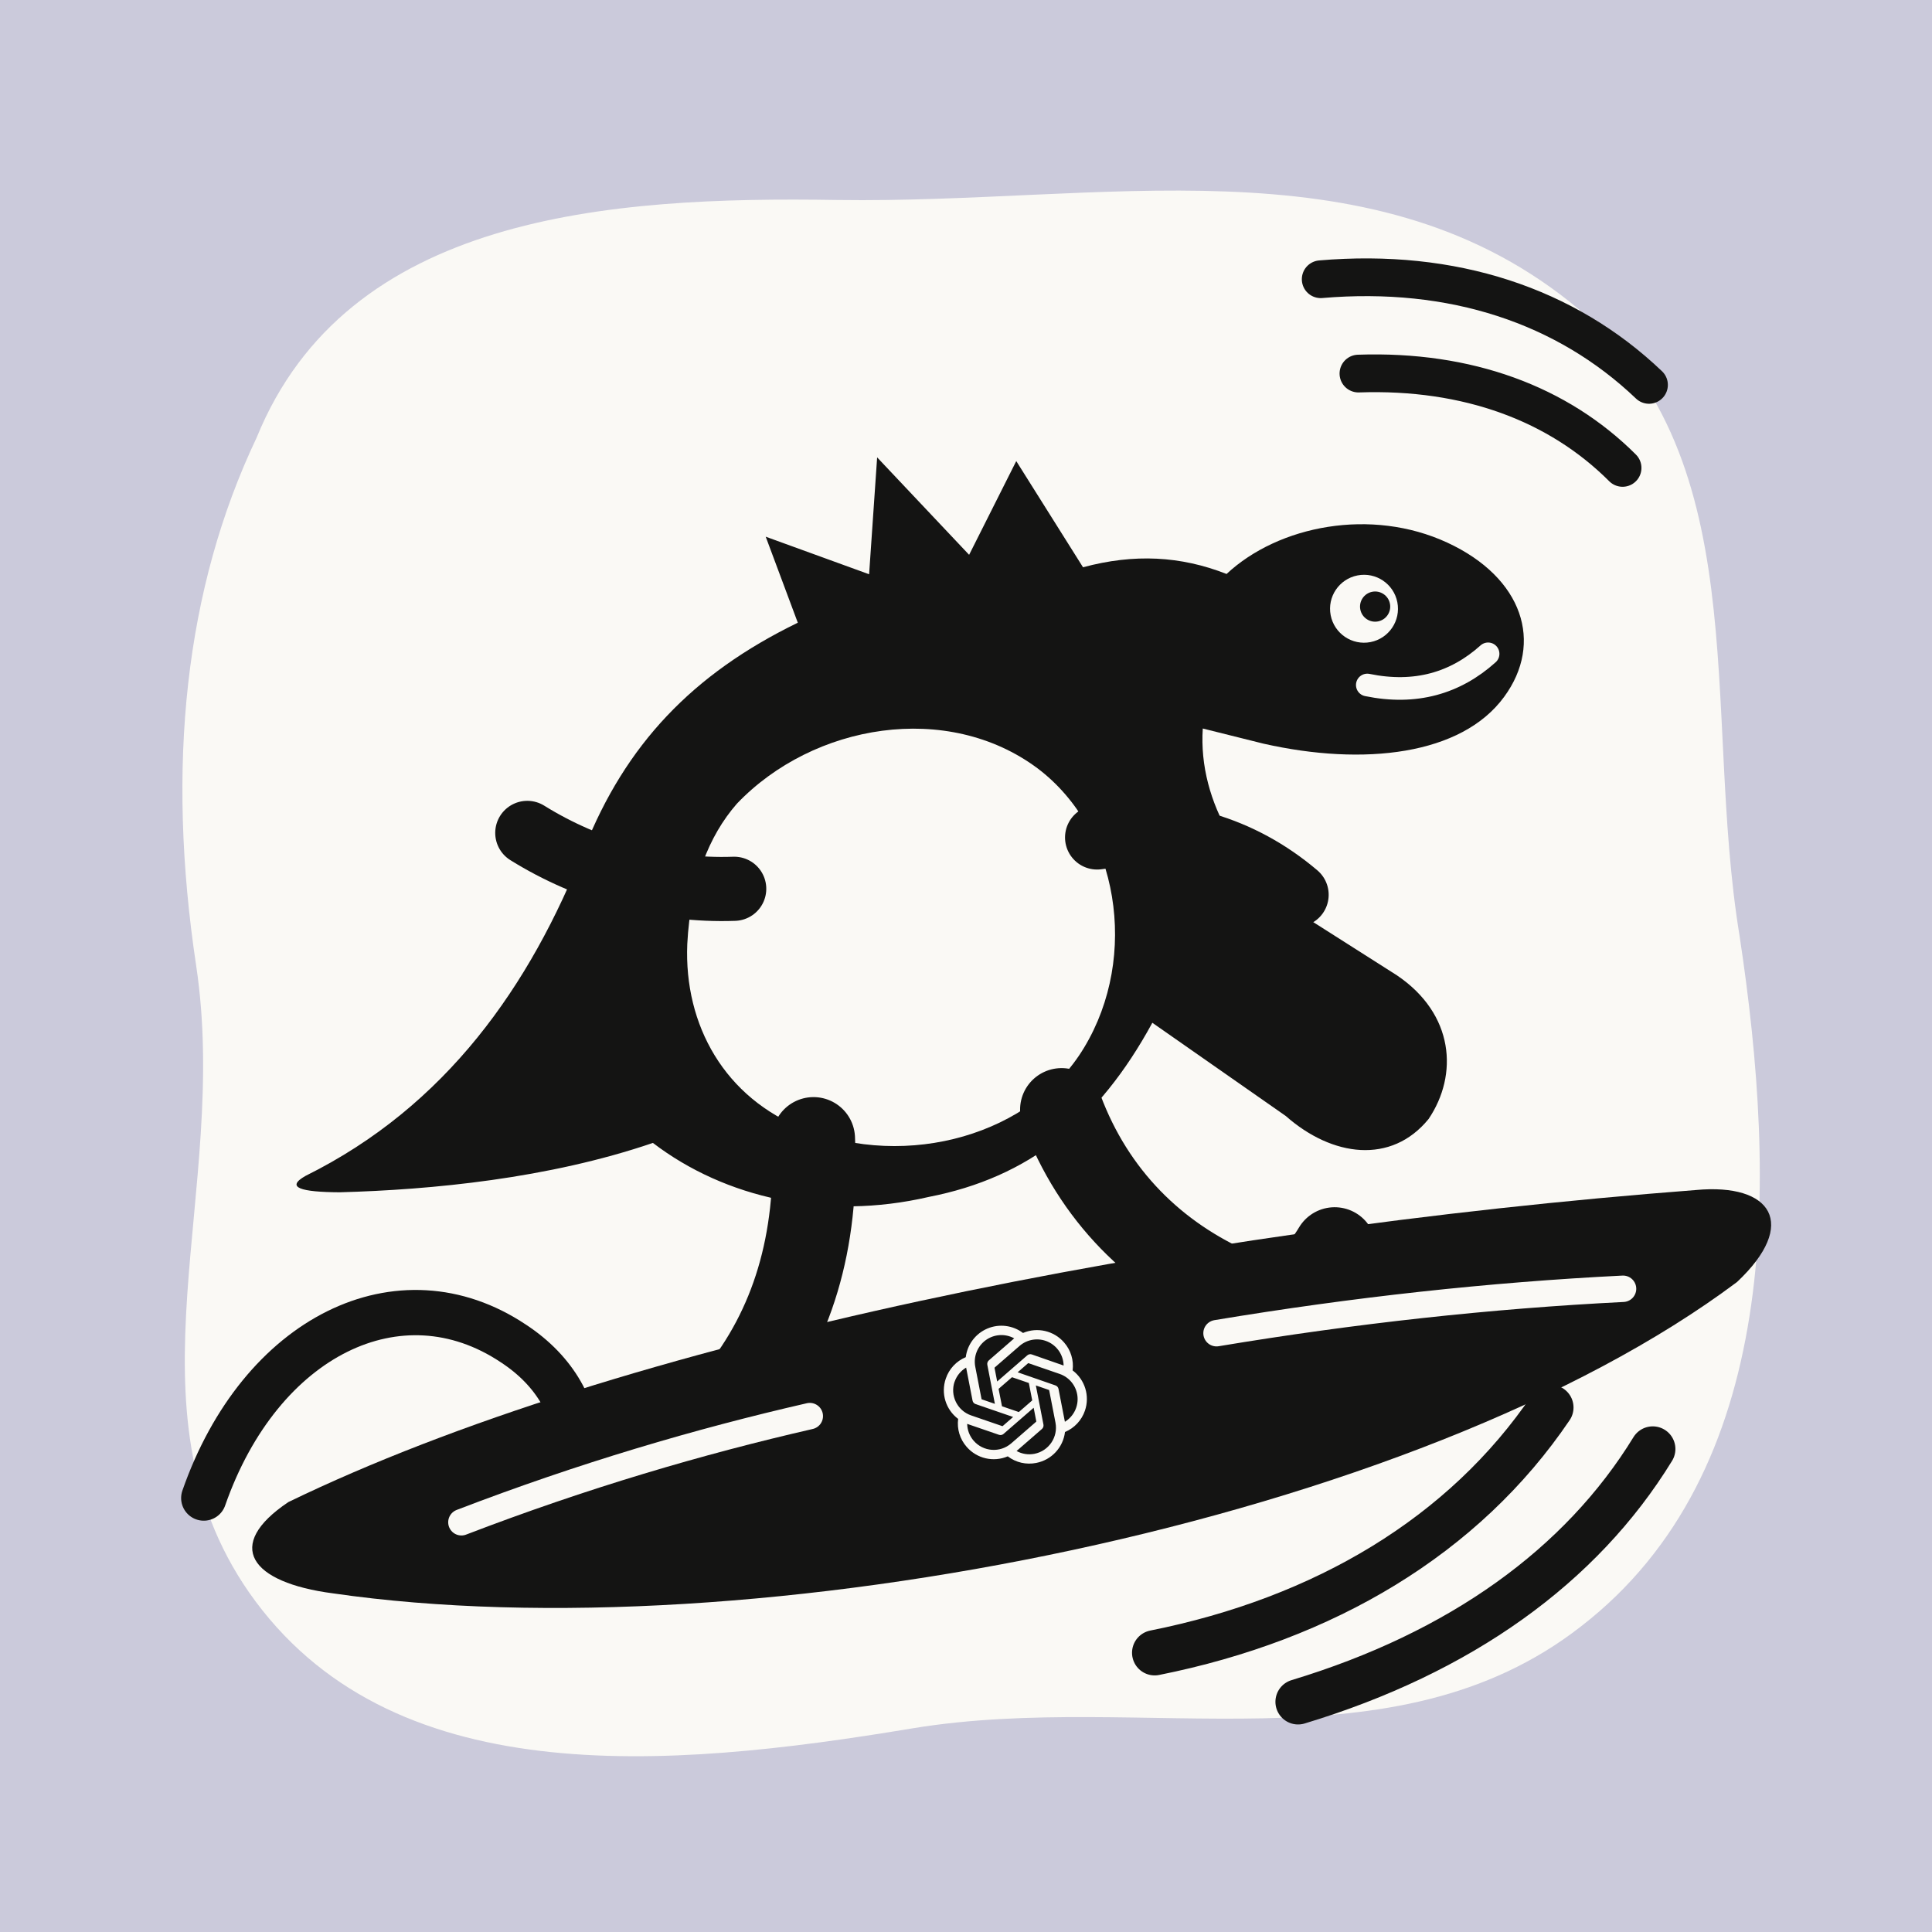
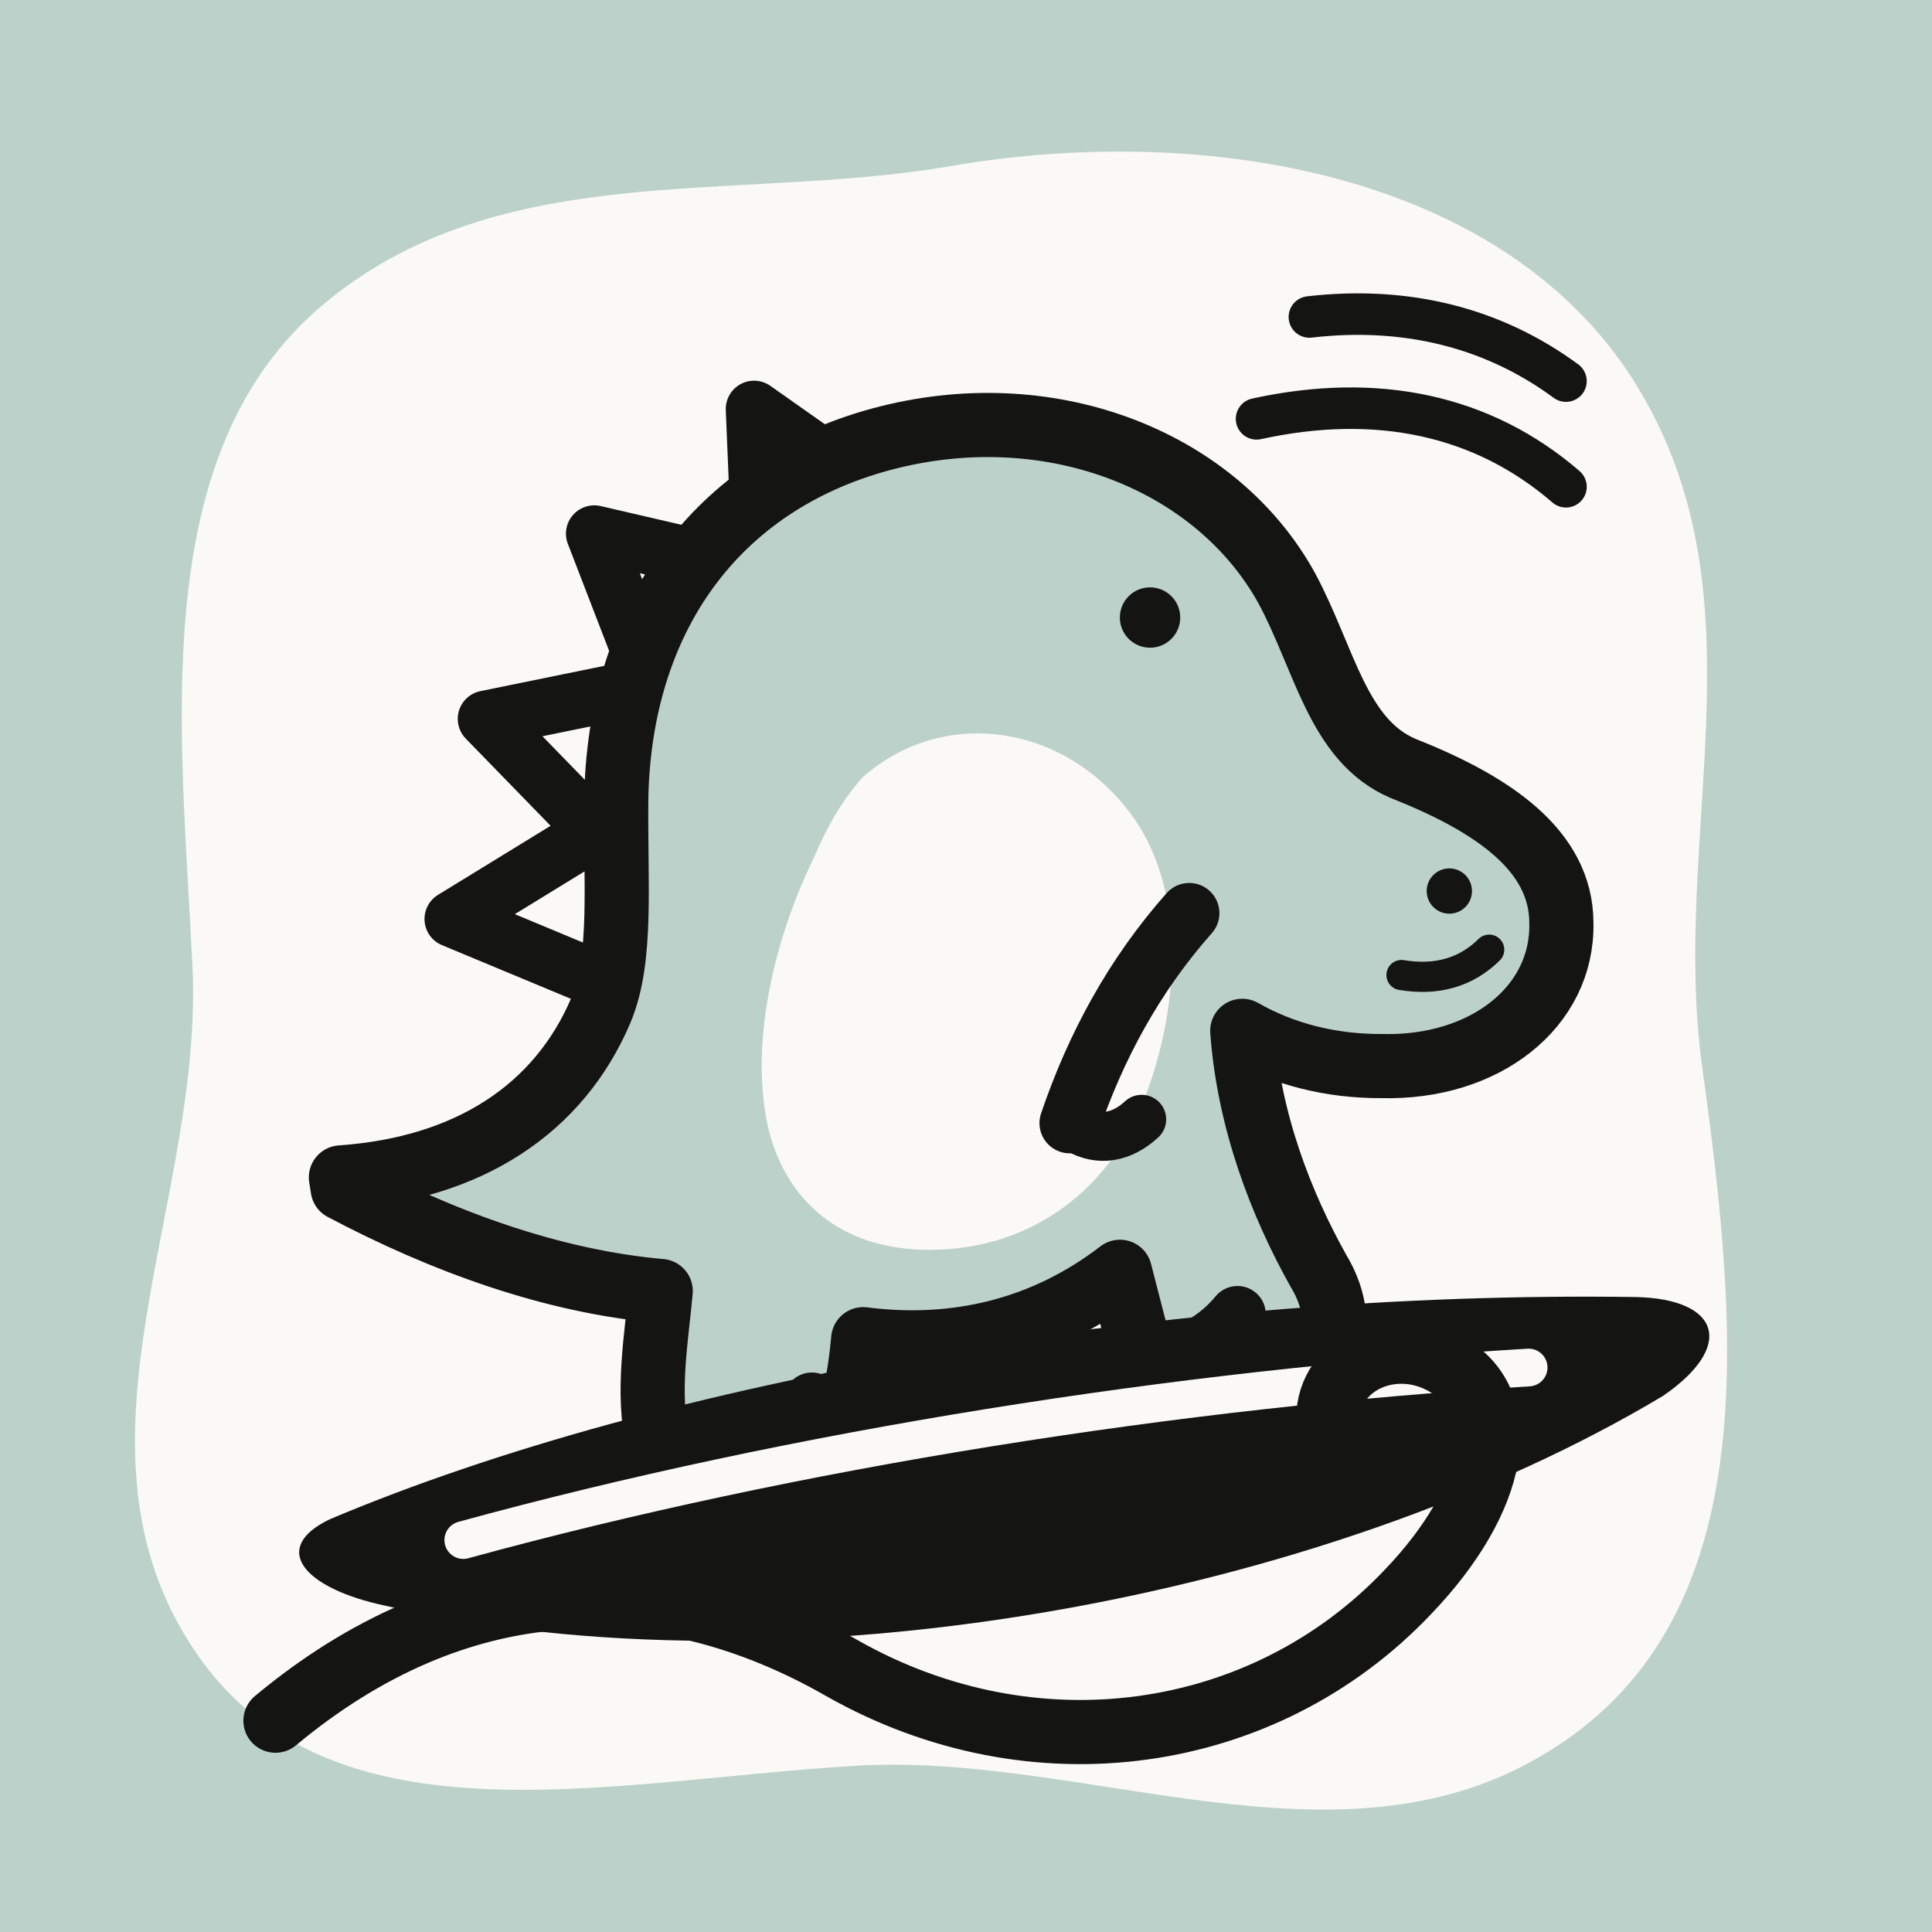
<svg xmlns="http://www.w3.org/2000/svg" viewBox="0 0 512 512" role="img" aria-labelledby="title desc">
-   <rect width="512" height="512" fill="#CBCADB" />
-   <path fill="#FAF9F5" d="M68 116C92 57 161 52 222 53c70 1 140-16 194 27 50 40 35 107 45 168 10 66 11 142-42 183-50 39-116 17-177 27-66 11-139 17-176-36-34-49-5-106-14-166-8-53-3-100 16-140Z" />
-   <g fill="none" stroke="#141413" stroke-linecap="round" stroke-linejoin="round">
-     <path stroke-width="12" d="M54 397c15-43 52-61 82-41 23 15 21 42 2 52-15 8-31 2-31-10 0-8 9-13 17-8" />
-     <path stroke-width="12" d="M306 438c45-9 82-31 105-65M344 451c43-13 75-36 94-67" />
-     <path stroke-width="10" d="M350 74c35-3 65 7 87 28M360 99c29-1 53 8 70 25" />
+   <rect width="512" height="512" fill="#BCD1CA" />
+   <path fill="#FAF9F5" d="M83 83c47-42 111-29 169-39 70-12 151 3 184 62 31 55 7 116 15 176 10 72 17 148-42 183-55 33-122-1-183 3-66 4-141 23-176-33-34-54 4-117 1-179C48 194 39 123 83 83Z" />
+   <g transform="rotate(-9 260 354)" stroke="#141413" stroke-linecap="round" stroke-linejoin="round">
+     <path fill="#FAF9F5" stroke-width="15" d="M178 247l-39-24 41-17-24-34 45-2-9-42 42 17 5-43 35 34Z" />
+     <path fill="#BCD1CA" stroke-width="17" d="M99 286c34 3 60-9 75-33 8-13 9-33 13-56 9-48 41-78 86-82 45-4 85 20 98 56 7 20 7 42 23 52 22 13 38 28 35 47-3 22-26 35-53 30-13-2-25-7-35-15-2 24 3 47 10 66 7 17-3 32-18 35-16 3-30-6-32-22l-2-21c-22 12-46 14-70 7-5 20-13 34-26 39-16 6-31-5-32-20-1-14 4-28 7-40-28-7-55-22-79-40Z" />
+     <path fill="#FAF9F5" stroke="none" d="M252 203c25-16 57-5 70 23 10 22 3 51-9 72-14 25-39 36-65 31-21-4-33-18-35-37-2-23 9-50 23-70 5-8 10-14 16-19Z" />
+     <circle cx="334" cy="173" r="8" fill="#141413" stroke="none" />
+     <circle cx="401" cy="257" r="6" fill="#141413" stroke="none" />
+     <path d="M385 277c9 3 17 2 24-3" fill="none" stroke-width="8" />
+     <path d="M332 252c-17 14-30 31-40 50" fill="none" stroke-width="16" />
+     <path d="M294 304c5 4 11 4 17 0" fill="none" stroke-width="13" />
+     <path d="M181 371c12 4 23 1 32-7M299 366c11 3 21 0 29-7" fill="none" stroke-width="15" />
+     <path fill="#141413" stroke="none" d="M82 375c93-23 230-25 351-4 22 4 24 17 3 27-97 39-242 43-343 2-21-8-28-20-11-25Z" />
+     <path d="M116 386c90-10 194-10 286-1" fill="none" stroke="#FAF9F5" stroke-width="10" />
  </g>
-   <g transform="rotate(-11 256 300)">
-     <path fill="#141413" d="M82 278c40-11 68-38 89-71 16-25 37-40 67-48l-4-24 25 15 8-30 19 30 17-22 12 31c14-1 26 2 37 9 16-10 41-10 59 3 18 13 20 31 7 43-14 13-40 11-65 0l-15-7c-5 19 3 40 19 56l19 18c13 13 11 29 1 39-12 10-27 5-37-8l-30-31c-19 23-40 34-67 34-28 1-53-10-69-28-29 4-60 1-84-3-10-2-14-4-8-6Z" />
-     <path fill="#FAF9F5" d="M213 203c24-17 60-16 80 6 18 20 17 54-2 75-18 20-52 23-77 7-19-12-26-33-21-54 4-16 11-27 20-34Z" />
-     <circle cx="386" cy="184" r="9" fill="#FAF9F5" />
-     <circle cx="389" cy="184" r="4" fill="#141413" />
-     <path d="M383 204c12 5 23 4 33-2" fill="none" stroke="#FAF9F5" stroke-width="6" stroke-linecap="round" />
-     <g fill="none" stroke="#141413" stroke-linecap="round" stroke-linejoin="round">
-       <path stroke-width="17" d="M208 225c-19-3-37-12-51-25" />
-       <path stroke-width="17" d="M305 230c20 1 37 10 49 25" />
-       <path stroke-width="22" d="M216 294c-4 27-15 48-33 63 9 8 21 9 32 2" />
-       <path stroke-width="22" d="M282 299c4 24 17 43 36 56 10 6 20 3 28-6" />
-     </g>
-     <path fill="#141413" d="M61 362c94-25 244-26 382-10 20 2 25 14 6 26-95 46-275 47-381 10-21-7-26-18-7-26Z" />
-     <path d="M105 376c34-6 66-9 96-10M311 365c37 1 73 4 108 9" fill="none" stroke="#FAF9F5" stroke-width="7" stroke-linecap="round" />
-     <path fill="#FAF9F5" transform="translate(237 352) scale(.145)" d="M239.184 106.203a64.72 64.72 0 0 0-5.576-53.103C219.452 28.459 191 15.784 163.213 21.74A65.586 65.586 0 0 0 52.096 45.22a64.72 64.72 0 0 0-43.23 31.36c-14.31 24.602-11.061 55.634 8.033 76.74a64.67 64.67 0 0 0 5.525 53.102c14.174 24.65 42.644 37.324 70.446 31.36a64.72 64.72 0 0 0 48.754 21.744c28.481.025 53.714-18.361 62.414-45.481a64.77 64.77 0 0 0 43.229-31.36c14.137-24.558 10.875-55.423-8.083-76.483m-97.56 136.338a48.4 48.4 0 0 1-31.105-11.255l1.535-.87 51.67-29.825a8.6 8.6 0 0 0 4.247-7.367v-72.85l21.845 12.636c.218.111.37.32.409.563v60.367c-.056 26.818-21.783 48.545-48.601 48.601M37.158 197.93a48.35 48.35 0 0 1-5.781-32.589l1.534.921 51.722 29.826a8.34 8.34 0 0 0 8.441 0l63.181-36.425v25.221a.87.87 0 0 1-.358.665l-52.335 30.184c-23.257 13.398-52.97 5.431-66.404-17.803M23.549 85.38a48.5 48.5 0 0 1 25.58-21.333v61.39a8.29 8.29 0 0 0 4.195 7.316l62.874 36.272-21.845 12.636a.82.82 0 0 1-.767 0L41.353 151.53c-23.211-13.454-31.171-43.144-17.804-66.405Zm179.466 41.695-63.08-36.63 21.795-12.585a.82.82 0 0 1 .768 0l52.233 30.184a48.6 48.6 0 0 1-7.316 87.635v-61.391a8.54 8.54 0 0 0-4.4-7.213m21.742-32.69-1.535-.922-51.619-30.081a8.39 8.39 0 0 0-8.492 0L99.98 99.808V74.587a.72.72 0 0 1 .307-.665l52.233-30.133a48.652 48.652 0 0 1 72.236 50.391ZM88.061 139.097l-21.845-12.585a.87.87 0 0 1-.41-.614V65.685a48.652 48.652 0 0 1 79.757-37.346l-1.535.87-51.67 29.825a8.6 8.6 0 0 0-4.246 7.367Zm11.868-25.58L128.067 97.3l28.188 16.218v32.434l-28.086 16.218-28.188-16.218Z" />
-   </g>
+   <path d="M73 456c48-40 101-42 150-14 51 29 112 20 150-20 24-25 28-50 11-60-14-9-32-1-32 14 0 11 10 17 20 13" fill="none" stroke="#141413" stroke-width="17" stroke-linecap="round" stroke-linejoin="round" />
+   <path d="M347 84c26-3 49 3 68 17M333 111c32-7 60-1 82 18" fill="none" stroke="#141413" stroke-width="11" stroke-linecap="round" />
</svg>
